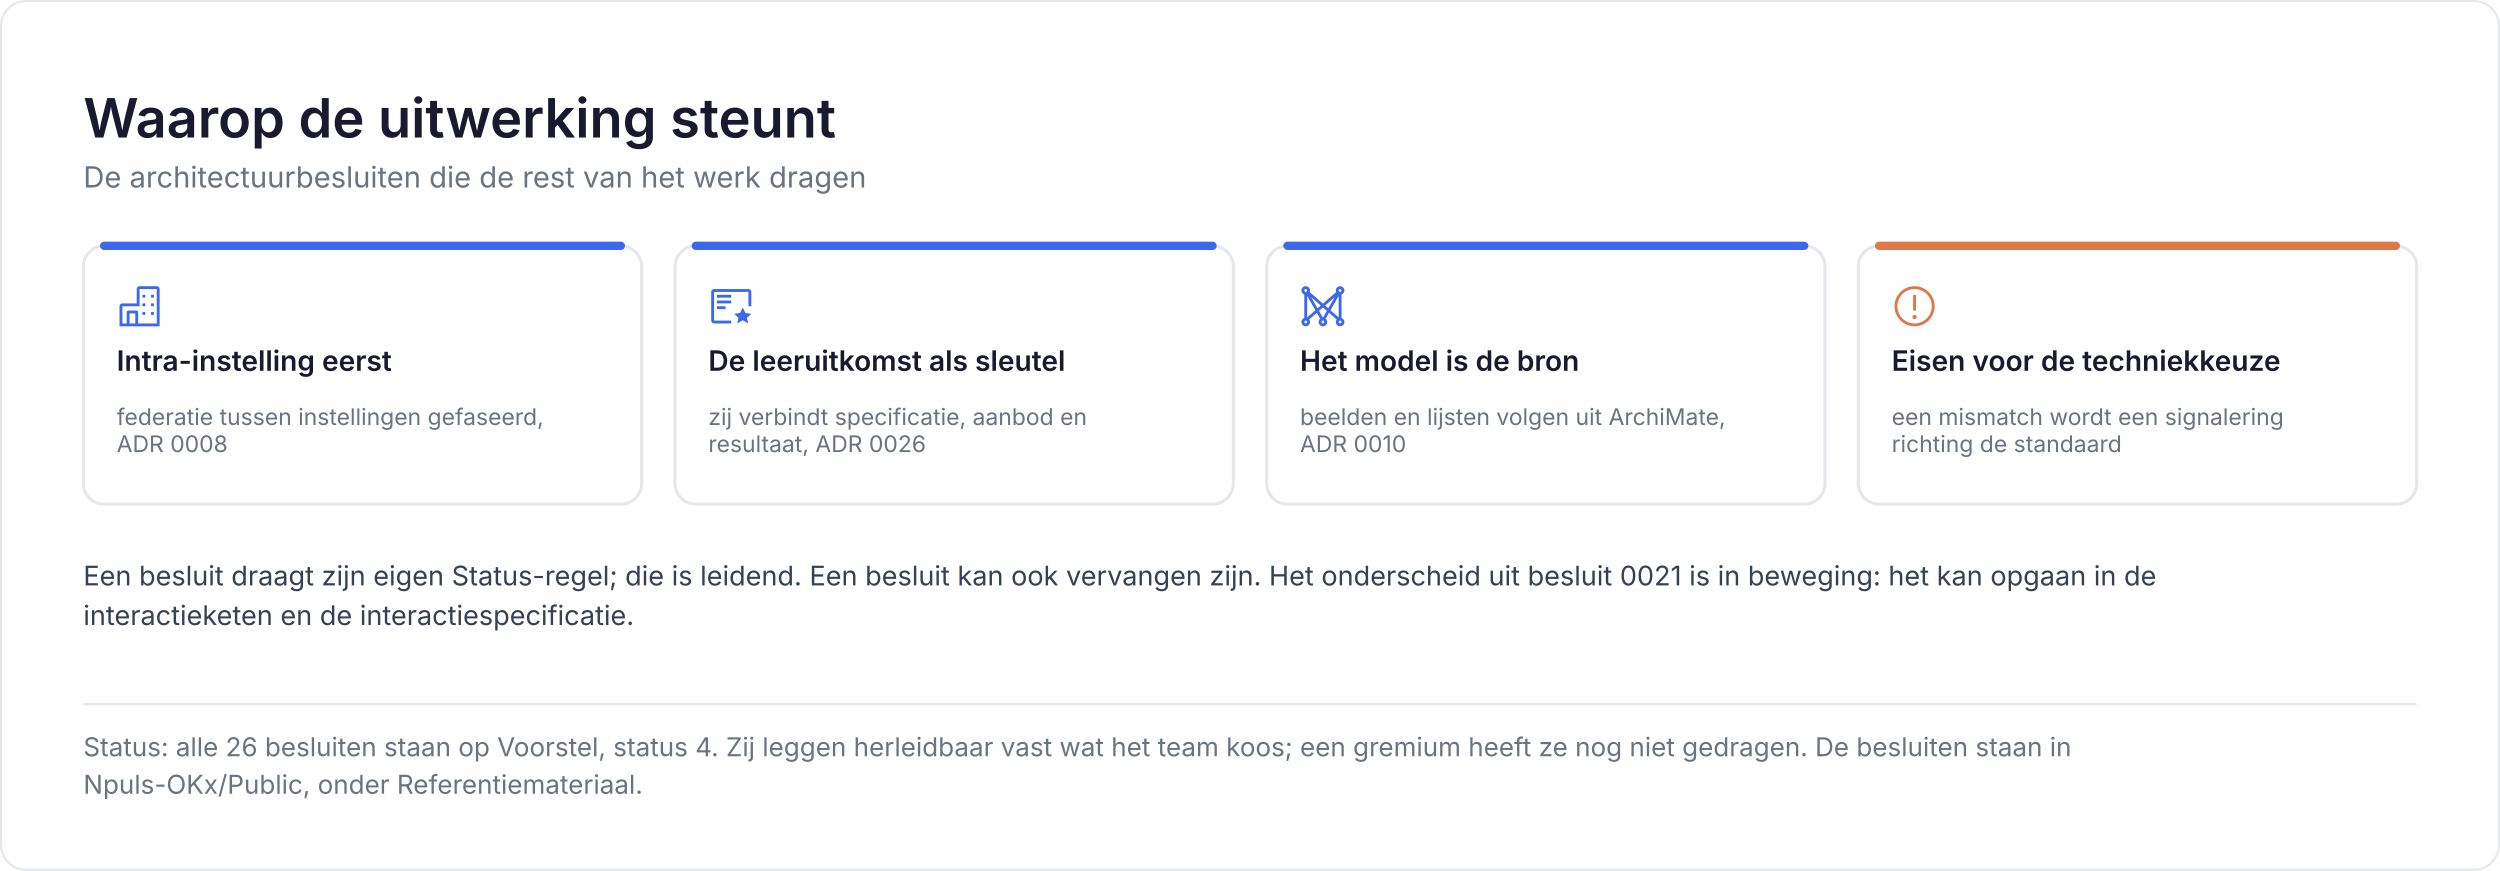
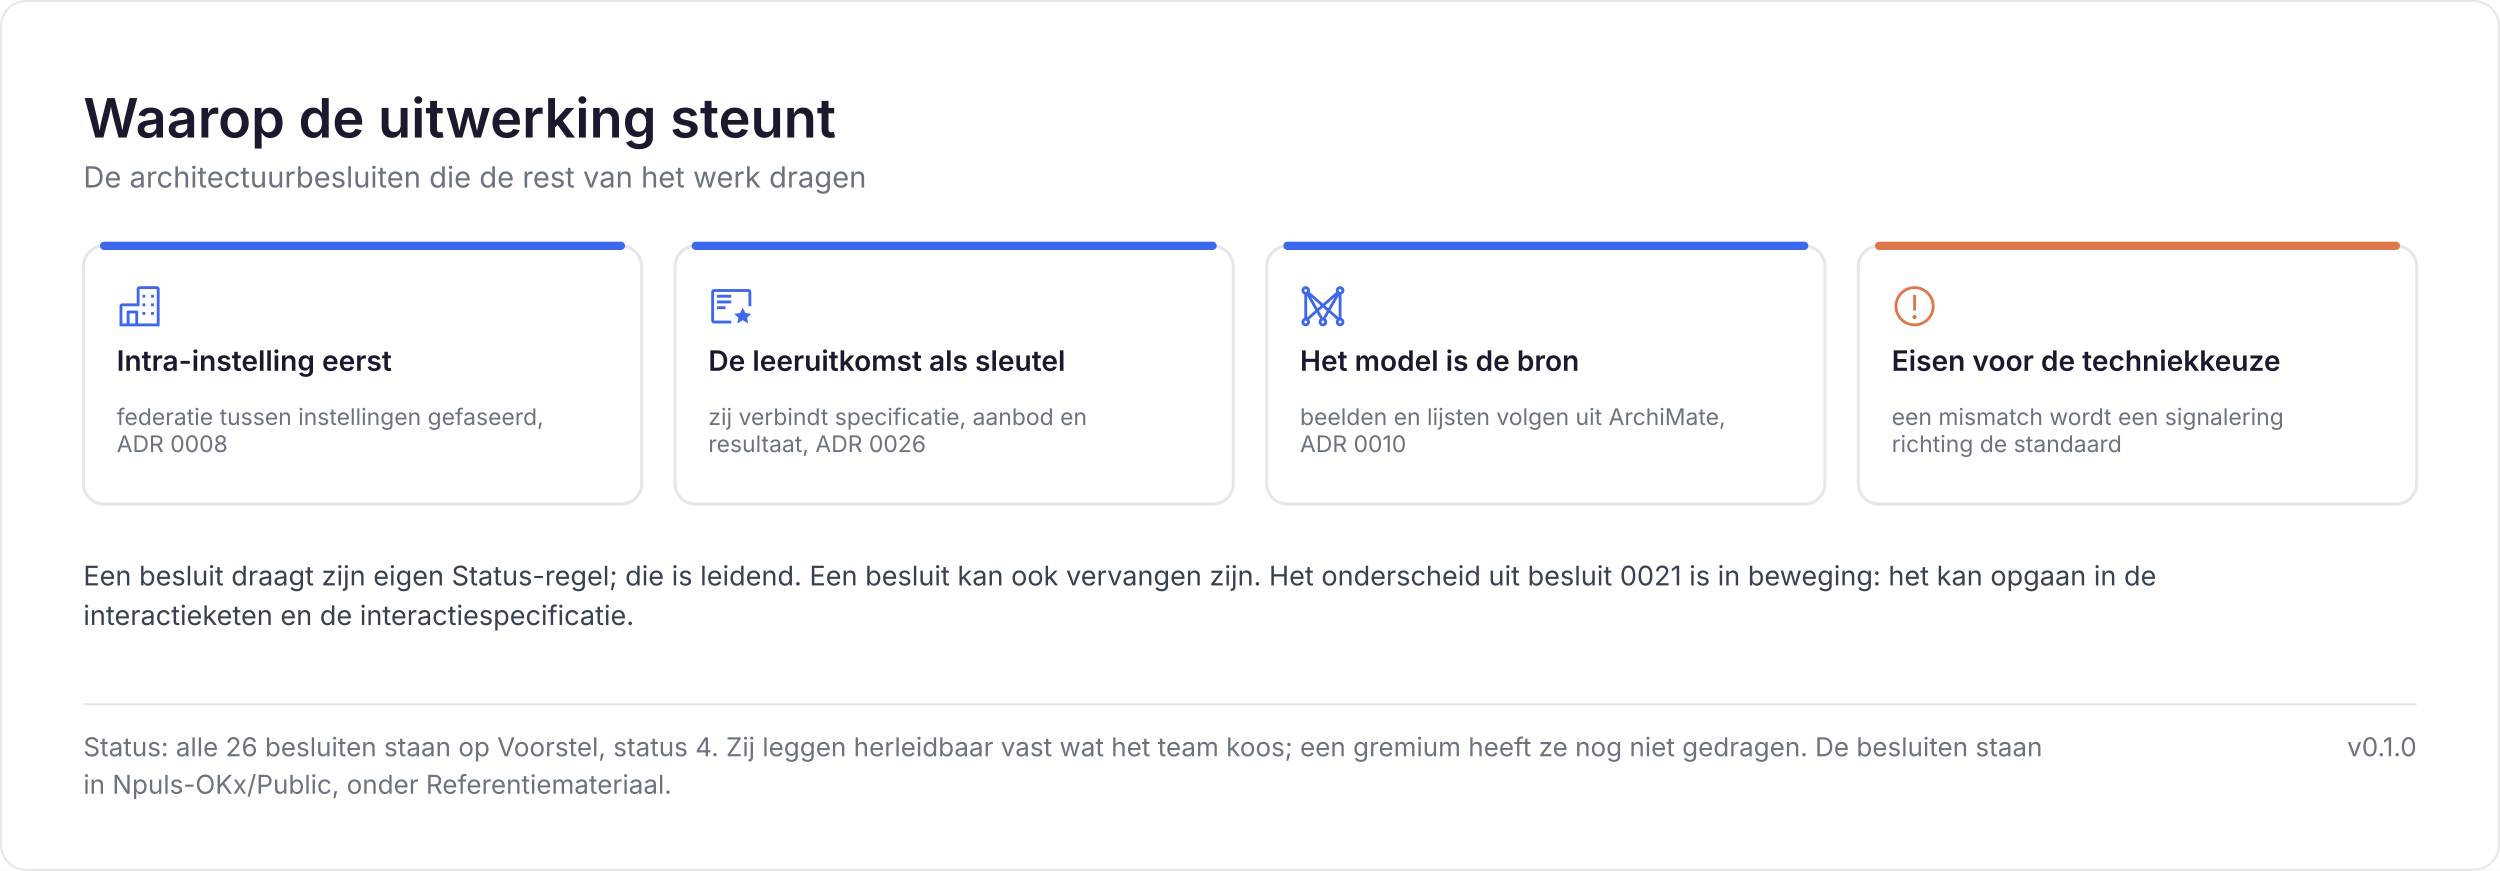
<svg xmlns="http://www.w3.org/2000/svg" viewBox="0 0 1200 418" width="1200" height="418" role="img" aria-label="Waarop de uitwerking steunt">
  <rect width="1200" height="418" fill="#ffffff" />
  <rect x="0.5" y="0.5" width="1199" height="417" rx="12" fill="none" stroke="#E5E7EB" />
  <text x="40" y="66" font-family="Inter, Segoe UI, Helvetica Neue, Arial, sans-serif" font-size="26" fill="#1A1A2E" font-weight="600">Waarop de uitwerking steunt</text>
  <text x="40" y="90" font-family="Inter, Segoe UI, Helvetica Neue, Arial, sans-serif" font-size="14" fill="#6B7280">De architectuurbesluiten die de rest van het werk dragen</text>
  <rect x="40" y="118" width="268" height="124" rx="10" fill="#ffffff" stroke="#E5E7EB" stroke-width="1.5" />
  <path d="M50 118H298" stroke="#3D68EC" stroke-width="4" stroke-linecap="round" />
  <g transform="translate(56 136) scale(0.6875)">
    <path fill="#3D68EC" d="M28 2H16a2 2 0 0 0-2 2v10H4a2 2 0 0 0-2 2v14h28V4a2 2 0 0 0-2-2M9 28v-7h4v7Zm19 0H15v-8a1 1 0 0 0-1-1H8a1 1 0 0 0-1 1v8H4V16h12V4h12Z" />
    <path fill="#3D68EC" d="M18 8h2v2h-2zm6 0h2v2h-2zm-6 6h2v2h-2zm6 0h2v2h-2zm-6 6h2v2h-2zm6 0h2v2h-2z" />
  </g>
  <text x="56" y="178" font-family="Inter, Segoe UI, Helvetica Neue, Arial, sans-serif" font-size="13.5" fill="#1A1A2E" font-weight="600">Intra-instelling eerst</text>
  <text x="56" y="204" font-family="Inter, Segoe UI, Helvetica Neue, Arial, sans-serif" font-size="11" fill="#6B7280">federatie tussen instellingen gefaseerd,</text>
  <text x="56" y="217" font-family="Inter, Segoe UI, Helvetica Neue, Arial, sans-serif" font-size="11" fill="#6B7280">ADR 0008</text>
  <rect x="324" y="118" width="268" height="124" rx="10" fill="#ffffff" stroke="#E5E7EB" stroke-width="1.5" />
  <path d="M334 118H582" stroke="#3D68EC" stroke-width="4" stroke-linecap="round" />
  <g transform="translate(340 136) scale(0.6875)">
    <path fill="#3D68EC" d="m24 17l1.912 3.703l4.088.594L27 24l.771 4L24 25.75L20.229 28L21 24l-3-2.703l4.2-.594zM6 16h6v2H6zm0-4h10v2H6zm0-4h10v2H6z" />
    <path fill="#3D68EC" d="M16 26H4V6h24v10h2V6a2 2 0 0 0-2-2H4a2 2 0 0 0-2 2v20a2 2 0 0 0 2 2h12Z" />
  </g>
  <text x="340" y="178" font-family="Inter, Segoe UI, Helvetica Neue, Arial, sans-serif" font-size="13.5" fill="#1A1A2E" font-weight="600">De leeruitkomst als sleutel</text>
  <text x="340" y="204" font-family="Inter, Segoe UI, Helvetica Neue, Arial, sans-serif" font-size="11" fill="#6B7280">zij verbindt specificatie, aanbod en</text>
  <text x="340" y="217" font-family="Inter, Segoe UI, Helvetica Neue, Arial, sans-serif" font-size="11" fill="#6B7280">resultaat, ADR 0026</text>
  <rect x="608" y="118" width="268" height="124" rx="10" fill="#ffffff" stroke="#E5E7EB" stroke-width="1.5" />
  <path d="M618 118H866" stroke="#3D68EC" stroke-width="4" stroke-linecap="round" />
  <g transform="translate(624 136) scale(0.6875)">
    <path fill="#3D68EC" d="M29 24.184V7.816A3 3 0 0 0 31 5c0-1.654-1.346-3-3-3s-3 1.346-3 3c0 .392.08.763.217 1.106L16 14.171L6.783 6.106A3 3 0 0 0 7 5c0-1.654-1.346-3-3-3S1 3.346 1 5c0 1.302.838 2.401 2 2.815v16.37A2.995 2.995 0 0 0 1 27c0 1.654 1.346 3 3 3s3-1.346 3-3a2.97 2.97 0 0 0-.595-1.775l5.333-4.668l2.365 4.138A2.98 2.98 0 0 0 13 27c0 1.654 1.346 3 3 3s3-1.346 3-3c0-.931-.435-1.754-1.103-2.305l2.365-4.138l5.333 4.667A2.97 2.97 0 0 0 25 27c0 1.654 1.346 3 3 3s3-1.346 3-3a3 3 0 0 0-2-2.816M28 4a1.001 1.001 0 0 1 0 2a1 1 0 0 1 0-2m-3.822 5.673l-4.44 7.77l-2.22-1.943zM14.482 15.5l-2.22 1.942l-4.44-7.77zM4 4a1.001 1.001 0 0 1 0 2a1 1 0 0 1 0-2m0 24a1.001 1.001 0 0 1 0-2a1.001 1.001 0 0 1 0 2m1-4.204V8.766l5.726 10.02zM16 28a1.001 1.001 0 0 1 0-2a1.001 1.001 0 0 1 0 2m0-4.015l-2.726-4.771L16 16.829l2.726 2.385zm11-15.22v15.031l-5.726-5.01zM28 28a1.001 1.001 0 0 1 0-2a1.001 1.001 0 0 1 0 2" />
  </g>
  <text x="624" y="178" font-family="Inter, Segoe UI, Helvetica Neue, Arial, sans-serif" font-size="13.5" fill="#1A1A2E" font-weight="600">Het model is de bron</text>
  <text x="624" y="204" font-family="Inter, Segoe UI, Helvetica Neue, Arial, sans-serif" font-size="11" fill="#6B7280">beelden en lijsten volgen uit ArchiMate,</text>
  <text x="624" y="217" font-family="Inter, Segoe UI, Helvetica Neue, Arial, sans-serif" font-size="11" fill="#6B7280">ADR 0010</text>
  <rect x="892" y="118" width="268" height="124" rx="10" fill="#ffffff" stroke="#E5E7EB" stroke-width="1.5" />
  <path d="M902 118H1150" stroke="#DD784B" stroke-width="4" stroke-linecap="round" />
  <g transform="translate(908 136) scale(0.6875)">
    <path fill="#DD784B" d="M16 2a14 14 0 1 0 14 14A14 14 0 0 0 16 2m0 26a12 12 0 1 1 12-12a12 12 0 0 1-12 12" />
    <path fill="#DD784B" d="M15 8h2v11h-2zm1 14a1.5 1.5 0 1 0 1.5 1.5A1.5 1.5 0 0 0 16 22" />
  </g>
  <text x="908" y="178" font-family="Inter, Segoe UI, Helvetica Neue, Arial, sans-serif" font-size="13.5" fill="#1A1A2E" font-weight="600">Eisen voor de techniekkeuze</text>
  <text x="908" y="204" font-family="Inter, Segoe UI, Helvetica Neue, Arial, sans-serif" font-size="11" fill="#6B7280">een mismatch wordt een signalering</text>
  <text x="908" y="217" font-family="Inter, Segoe UI, Helvetica Neue, Arial, sans-serif" font-size="11" fill="#6B7280">richting de standaard</text>
  <text x="40" y="281" font-family="Inter, Segoe UI, Helvetica Neue, Arial, sans-serif" font-size="13" fill="#374151">Een besluit draagt zijn eigen Status-regel; die is leidend. Een besluit kan ook vervangen zijn. Het onderscheid uit besluit 0021 is in beweging: het kan opgaan in de</text>
  <text x="40" y="300" font-family="Inter, Segoe UI, Helvetica Neue, Arial, sans-serif" font-size="13" fill="#374151">interactieketen en de interactiespecificatie.</text>
  <path d="M40 338H1160" stroke="#E5E7EB" stroke-width="1" />
-   <text x="40" y="363" font-family="Inter, Segoe UI, Helvetica Neue, Arial, sans-serif" font-size="12.5" fill="#6B7280">Status: alle 26 besluiten staan op Voorstel, status 4. Zij leggen herleidbaar vast wat het team koos; een gremium heeft ze nog niet gedragen. De besluiten staan in</text>
-   <text x="40" y="381" font-family="Inter, Segoe UI, Helvetica Neue, Arial, sans-serif" font-size="12.5" fill="#6B7280">Npuls-OKx/Public, onder Referentiemateriaal.</text>
+   <text x="40" y="363" font-family="Inter, Segoe UI, Helvetica Neue, Arial, sans-serif" font-size="12.5" fill="#6B7280">Status: alle 26 besluiten staan op Voorstel, status 4. Zij leggen herleidbaar vast wat het team koos; een gremium heeft ze nog niet gedragen. De besluiten staan</text>
+   <text x="40" y="381" font-family="Inter, Segoe UI, Helvetica Neue, Arial, sans-serif" font-size="12.5" fill="#6B7280">in Npuls-OKx/Public, onder Referentiemateriaal.</text>
+   <text x="1160" y="363" font-family="Inter, Segoe UI, Helvetica Neue, Arial, sans-serif" font-size="12.5" fill="#6B7280" text-anchor="end">v0.1.0</text>
</svg>
